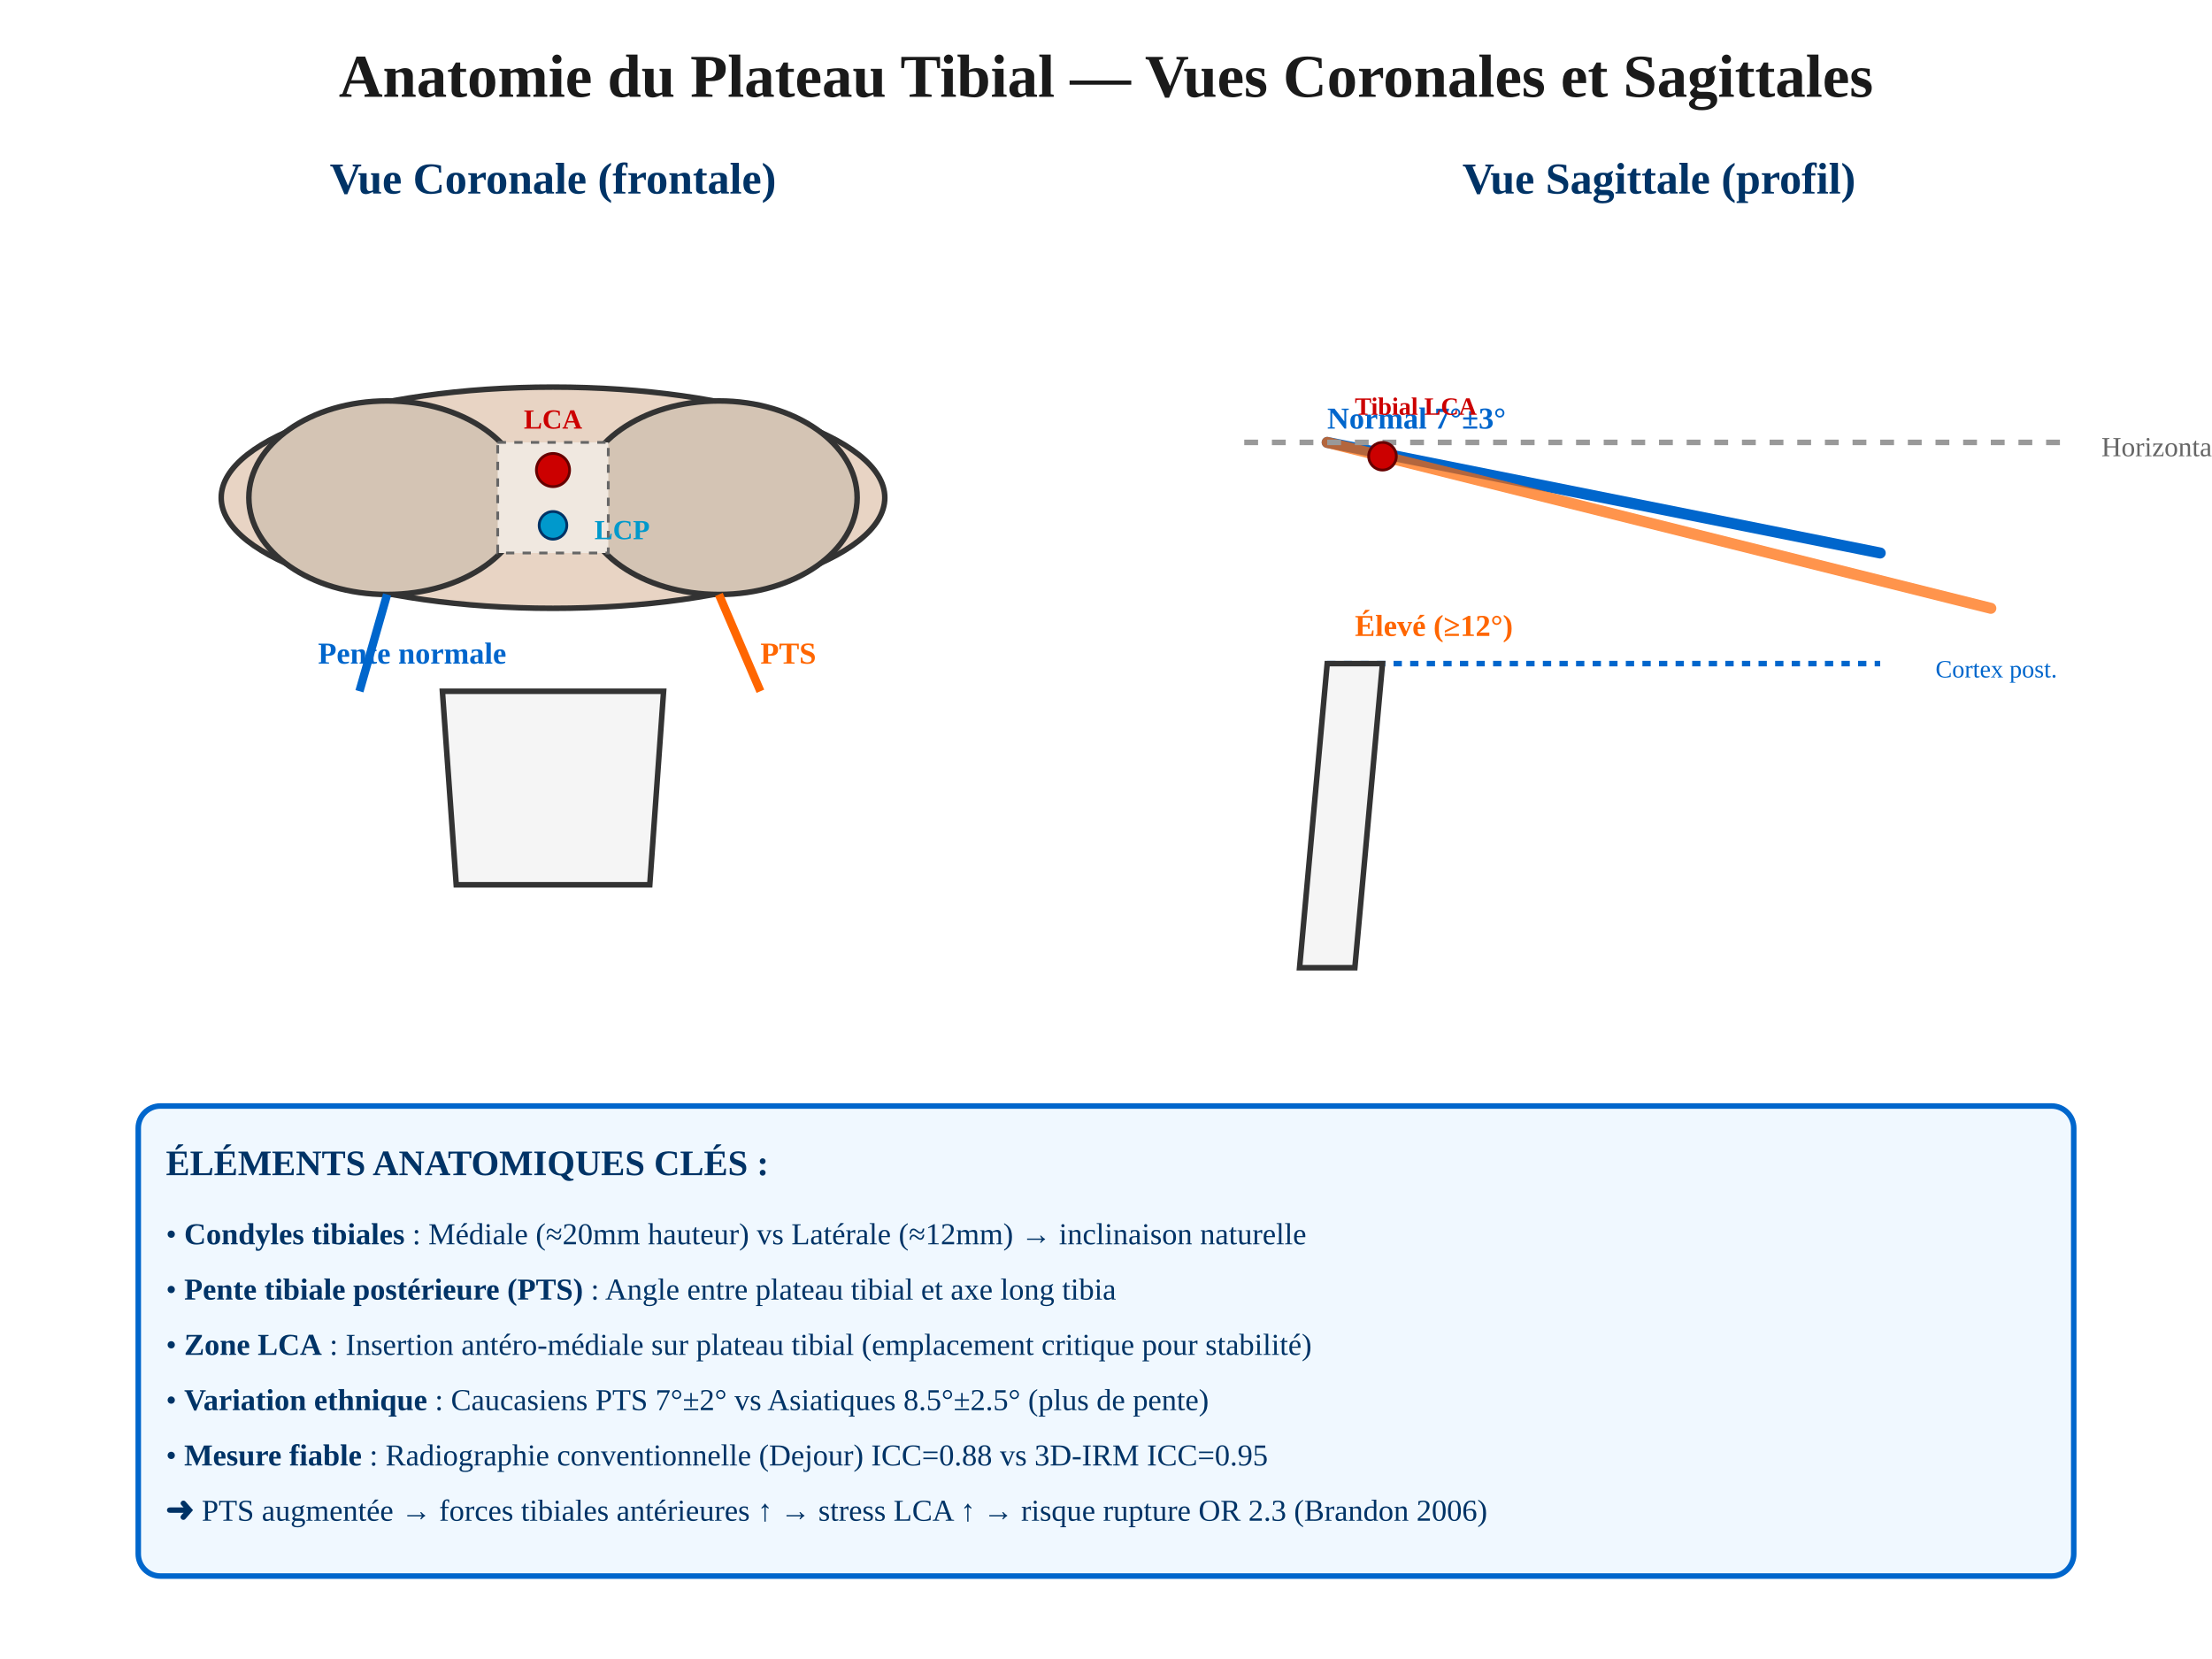
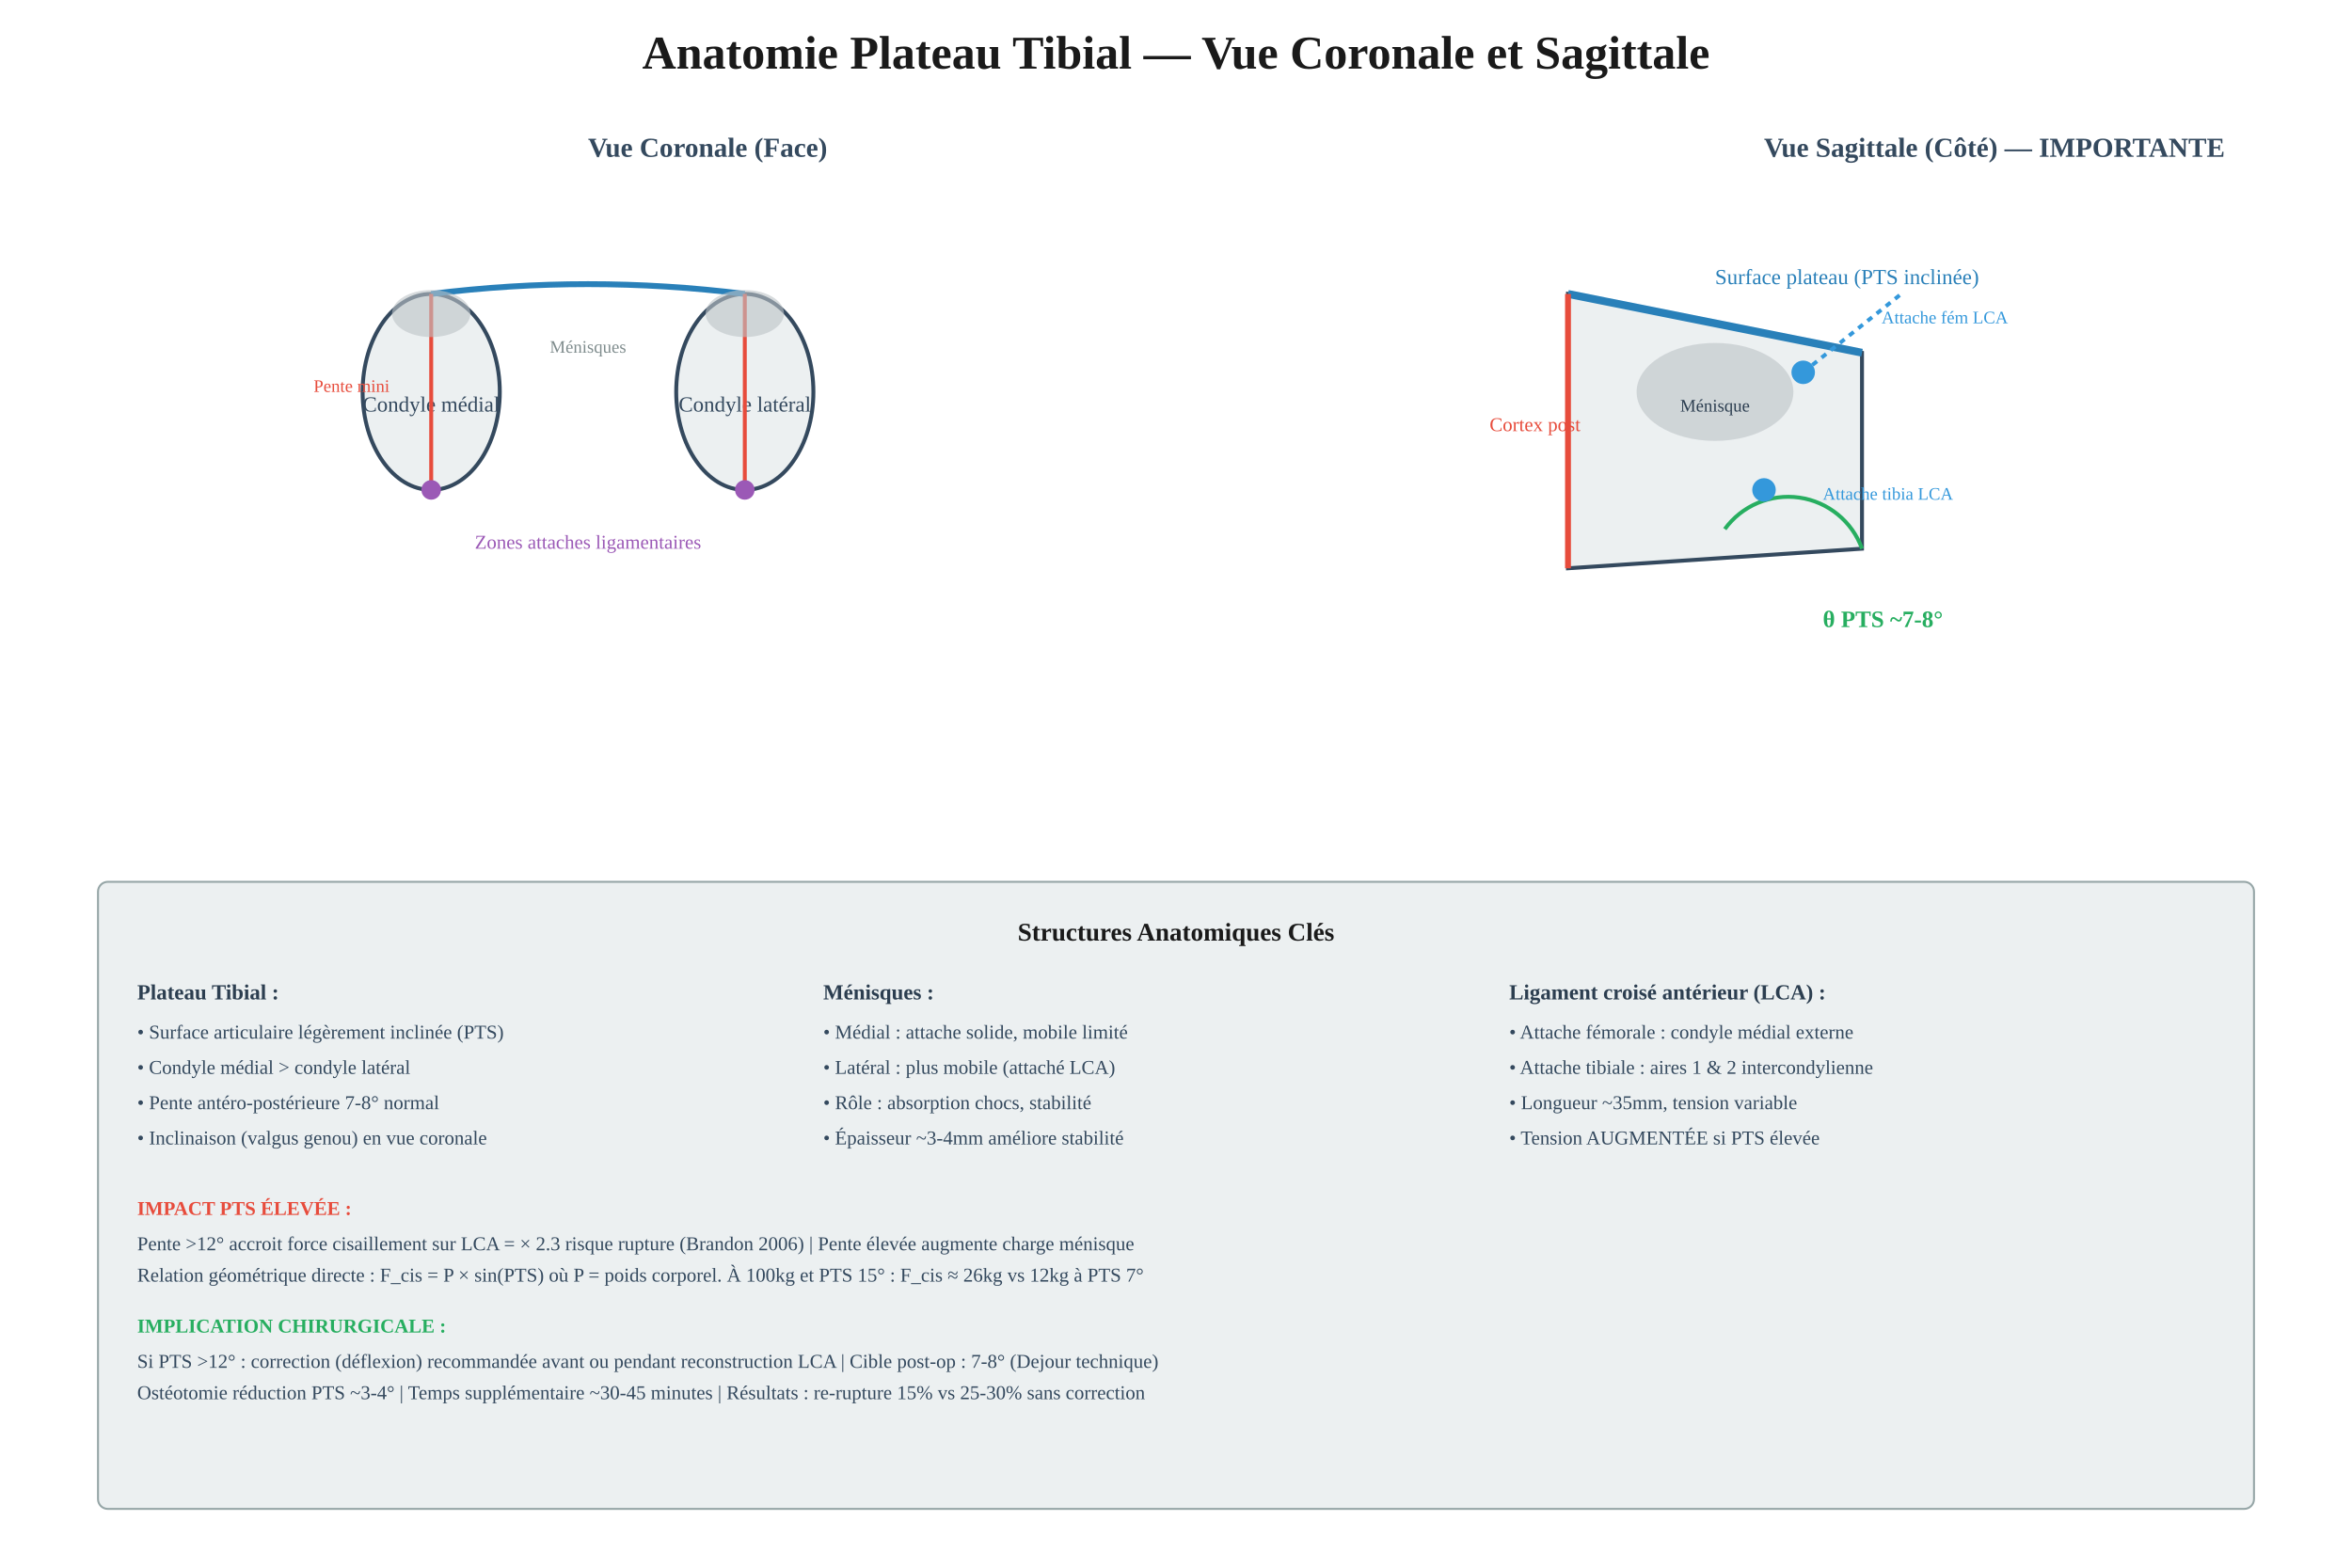
- <svg xmlns="http://www.w3.org/2000/svg" width="800" height="600" viewBox="0 0 800 600">
-   <text x="400" y="35" font-size="22" font-weight="bold" text-anchor="middle" fill="#1a1a1a">
-     Anatomie du Plateau Tibial — Vues Coronales et Sagittales
+ <svg xmlns="http://www.w3.org/2000/svg" viewBox="0 0 1200 800">
+   <text x="600" y="35" font-size="24" font-weight="bold" text-anchor="middle" fill="#1a1a1a">
+     Anatomie Plateau Tibial — Vue Coronale et Sagittale
  </text>
-   <g id="coronal-view">
-     <text x="200" y="70" font-size="16" font-weight="bold" text-anchor="middle" fill="#003366">Vue Coronale (frontale)</text>
-     <ellipse cx="200" cy="180" rx="120" ry="40" fill="#e8d4c4" stroke="#333" stroke-width="2" />
-     <ellipse cx="140" cy="180" rx="50" ry="35" fill="#d4c4b4" stroke="#333" stroke-width="2" />
-     <ellipse cx="260" cy="180" rx="50" ry="35" fill="#d4c4b4" stroke="#333" stroke-width="2" />
-     <rect x="180" y="160" width="40" height="40" fill="#f0e8e0" stroke="#666" stroke-width="1" stroke-dasharray="3,3" />
-     <line x1="140" y1="215" x2="130" y2="250" stroke="#0066cc" stroke-width="3" />
-     <text x="115" y="240" font-size="11" fill="#0066cc" font-weight="bold">Pente normale</text>
-     <line x1="260" y1="215" x2="275" y2="250" stroke="#ff6600" stroke-width="3" />
-     <text x="275" y="240" font-size="11" fill="#ff6600" font-weight="bold">PTS</text>
-     <circle cx="200" cy="170" r="6" fill="#cc0000" stroke="#660000" stroke-width="1" />
-     <text x="200" y="155" font-size="10" fill="#cc0000" font-weight="bold" text-anchor="middle">LCA</text>
-     <circle cx="200" cy="190" r="5" fill="#0099cc" stroke="#003366" stroke-width="1" />
-     <text x="215" y="195" font-size="10" fill="#0099cc" font-weight="bold">LCP</text>
-     <polygon points="160,250 240,250 235,320 165,320" fill="#f5f5f5" stroke="#333" stroke-width="2" />
+   <g>
+     <text x="300" y="80" font-size="14" font-weight="bold" fill="#34495e">Vue Coronale (Face)</text>
+     <ellipse cx="220" cy="200" rx="35" ry="50" fill="#ecf0f1" stroke="#34495e" stroke-width="2" />
+     <ellipse cx="380" cy="200" rx="35" ry="50" fill="#ecf0f1" stroke="#34495e" stroke-width="2" />
+     <text x="220" y="210" font-size="11" text-anchor="middle" fill="#34495e">Condyle médial</text>
+     <text x="380" y="210" font-size="11" text-anchor="middle" fill="#34495e">Condyle latéral</text>
+     <path d="M 220 150 Q 300 140 380 150" stroke="#2980b9" stroke-width="3" fill="none" />
+     <line x1="220" y1="150" x2="220" y2="250" stroke="#e74c3c" stroke-width="2" />
+     <line x1="380" y1="150" x2="380" y2="250" stroke="#e74c3c" stroke-width="2" />
+     <text x="160" y="200" font-size="9" fill="#e74c3c">Pente mini</text>
+     <ellipse cx="220" cy="160" rx="20" ry="12" fill="#bdc3c7" opacity="0.6" />
+     <ellipse cx="380" cy="160" rx="20" ry="12" fill="#bdc3c7" opacity="0.6" />
+     <text x="300" y="180" font-size="9" text-anchor="middle" fill="#7f8c8d">Ménisques</text>
+     <circle cx="220" cy="250" r="5" fill="#9b59b6" />
+     <circle cx="380" cy="250" r="5" fill="#9b59b6" />
+     <text x="300" y="280" font-size="10" text-anchor="middle" fill="#9b59b6">Zones attaches ligamentaires</text>
  </g>
-   <g id="sagittal-view">
-     <text x="600" y="70" font-size="16" font-weight="bold" text-anchor="middle" fill="#003366">Vue Sagittale (profil)</text>
-     <line x1="480" y1="160" x2="680" y2="200" stroke="#0066cc" stroke-width="4" stroke-linecap="round" />
-     <text x="480" y="155" font-size="11" fill="#0066cc" font-weight="bold">Normal 7°±3°</text>
-     <line x1="480" y1="160" x2="720" y2="220" stroke="#ff6600" stroke-width="4" stroke-linecap="round" opacity="0.7" />
-     <text x="490" y="230" font-size="11" fill="#ff6600" font-weight="bold">Élevé (≥12°)</text>
-     <line x1="450" y1="160" x2="750" y2="160" stroke="#999" stroke-width="2" stroke-dasharray="5,5" />
-     <text x="760" y="165" font-size="10" fill="#666">Horizontal</text>
-     <arc-path d="M 520 130 Q 600 120 700 130" fill="none" stroke="#ddd" stroke-width="3" />
-     <circle cx="500" cy="165" r="5" fill="#cc0000" stroke="#660000" stroke-width="1" />
-     <text x="490" y="150" font-size="9" fill="#cc0000" font-weight="bold">Tibial LCA</text>
-     <line x1="480" y1="240" x2="680" y2="240" stroke="#0066cc" stroke-width="2" stroke-dasharray="3,3" />
-     <text x="700" y="245" font-size="9" fill="#0066cc">Cortex post.</text>
-     <polygon points="480,240 470,350 490,350 500,240" fill="#f5f5f5" stroke="#333" stroke-width="2" />
+   <g>
+     <text x="900" y="80" font-size="14" font-weight="bold" fill="#34495e">Vue Sagittale (Côté) — IMPORTANTE</text>
+     <path d="M 800 150 L 950 180 L 950 280 L 800 290 Z" fill="#ecf0f1" stroke="#34495e" stroke-width="2" />
+     <line x1="800" y1="150" x2="950" y2="180" stroke="#2980b9" stroke-width="4" />
+     <text x="875" y="145" font-size="11" fill="#2980b9">Surface plateau (PTS inclinée)</text>
+     <line x1="800" y1="150" x2="800" y2="290" stroke="#e74c3c" stroke-width="3" />
+     <text x="760" y="220" font-size="10" fill="#e74c3c">Cortex post</text>
+     <ellipse cx="875" cy="200" rx="40" ry="25" fill="#bdc3c7" opacity="0.6" />
+     <text x="875" y="210" font-size="9" text-anchor="middle" fill="#2c3e50">Ménisque</text>
+     <path d="M 950 280 A 40 40 0 0 0 880 270" stroke="#27ae60" stroke-width="2" fill="none" />
+     <text x="930" y="320" font-size="12" font-weight="bold" fill="#27ae60">θ PTS ~7-8°</text>
+     <circle cx="920" cy="190" r="6" fill="#3498db" />
+     <line x1="920" y1="190" x2="970" y2="150" stroke="#3498db" stroke-width="2" stroke-dasharray="3,3" />
+     <text x="960" y="165" font-size="9" fill="#3498db">Attache fém LCA</text>
+     <circle cx="900" cy="250" r="6" fill="#3498db" />
+     <text x="930" y="255" font-size="9" fill="#3498db">Attache tibia LCA</text>
  </g>
-   <rect x="50" y="400" width="700" height="170" fill="#f0f8ff" stroke="#0066cc" stroke-width="2" rx="8" />
-   <text x="60" y="425" font-size="13" font-weight="bold" fill="#003366">ÉLÉMENTS ANATOMIQUES CLÉS :</text>
-   <text x="60" y="450" font-size="11" fill="#003366">
-     • <tspan font-weight="bold">Condyles tibiales</tspan> : Médiale (≈20mm hauteur) vs Latérale (≈12mm) → inclinaison naturelle
-   </text>
-   <text x="60" y="470" font-size="11" fill="#003366">
-     • <tspan font-weight="bold">Pente tibiale postérieure (PTS)</tspan> : Angle entre plateau tibial et axe long tibia
-   </text>
-   <text x="60" y="490" font-size="11" fill="#003366">
-     • <tspan font-weight="bold">Zone LCA</tspan> : Insertion antéro-médiale sur plateau tibial (emplacement critique pour stabilité)
-   </text>
-   <text x="60" y="510" font-size="11" fill="#003366">
-     • <tspan font-weight="bold">Variation ethnique</tspan> : Caucasiens PTS 7°±2° vs Asiatiques 8.5°±2.5° (plus de pente)
-   </text>
-   <text x="60" y="530" font-size="11" fill="#003366">
-     • <tspan font-weight="bold">Mesure fiable</tspan> : Radiographie conventionnelle (Dejour) ICC=0.88 vs 3D-IRM ICC=0.95
-   </text>
-   <text x="60" y="550" font-size="11" fill="#003366">
-     ➜ PTS augmentée → forces tibiales antérieures ↑ → stress LCA ↑ → risque rupture OR 2.3 (Brandon 2006)
-   </text>
+   <g>
+     <rect x="50" y="450" width="1100" height="320" fill="#ecf0f1" stroke="#95a5a6" stroke-width="1" rx="5" />
+     <text x="600" y="480" font-size="13" font-weight="bold" text-anchor="middle" fill="#1a1a1a">Structures Anatomiques Clés</text>
+     <text x="70" y="510" font-size="11" font-weight="bold" fill="#2c3e50">Plateau Tibial :</text>
+     <text x="70" y="530" font-size="10" fill="#34495e">• Surface articulaire légèrement inclinée (PTS)</text>
+     <text x="70" y="548" font-size="10" fill="#34495e">• Condyle médial &gt; condyle latéral</text>
+     <text x="70" y="566" font-size="10" fill="#34495e">• Pente antéro-postérieure 7-8° normal</text>
+     <text x="70" y="584" font-size="10" fill="#34495e">• Inclinaison (valgus genou) en vue coronale</text>
+     <text x="420" y="510" font-size="11" font-weight="bold" fill="#2c3e50">Ménisques :</text>
+     <text x="420" y="530" font-size="10" fill="#34495e">• Médial : attache solide, mobile limité</text>
+     <text x="420" y="548" font-size="10" fill="#34495e">• Latéral : plus mobile (attaché LCA)</text>
+     <text x="420" y="566" font-size="10" fill="#34495e">• Rôle : absorption chocs, stabilité</text>
+     <text x="420" y="584" font-size="10" fill="#34495e">• Épaisseur ~3-4mm améliore stabilité</text>
+     <text x="770" y="510" font-size="11" font-weight="bold" fill="#2c3e50">Ligament croisé antérieur (LCA) :</text>
+     <text x="770" y="530" font-size="10" fill="#34495e">• Attache fémorale : condyle médial externe</text>
+     <text x="770" y="548" font-size="10" fill="#34495e">• Attache tibiale : aires 1 &amp; 2 intercondylienne</text>
+     <text x="770" y="566" font-size="10" fill="#34495e">• Longueur ~35mm, tension variable</text>
+     <text x="770" y="584" font-size="10" fill="#34495e">• Tension AUGMENTÉE si PTS élevée</text>
+     <text x="70" y="620" font-size="10" font-weight="bold" fill="#e74c3c">IMPACT PTS ÉLEVÉE :</text>
+     <text x="70" y="638" font-size="10" fill="#34495e">Pente &gt;12° accroit force cisaillement sur LCA = × 2.3 risque rupture (Brandon 2006) | Pente élevée augmente charge ménisque</text>
+     <text x="70" y="654" font-size="10" fill="#34495e">Relation géométrique directe : F_cis = P × sin(PTS) où P = poids corporel. À 100kg et PTS 15° : F_cis ≈ 26kg vs 12kg à PTS 7°</text>
+     <text x="70" y="680" font-size="10" font-weight="bold" fill="#27ae60">IMPLICATION CHIRURGICALE :</text>
+     <text x="70" y="698" font-size="10" fill="#34495e">Si PTS &gt;12° : correction (déflexion) recommandée avant ou pendant reconstruction LCA | Cible post-op : 7-8° (Dejour technique)</text>
+     <text x="70" y="714" font-size="10" fill="#34495e">Ostéotomie réduction PTS ~3-4° | Temps supplémentaire ~30-45 minutes | Résultats : re-rupture 15% vs 25-30% sans correction</text>
+   </g>
</svg>
